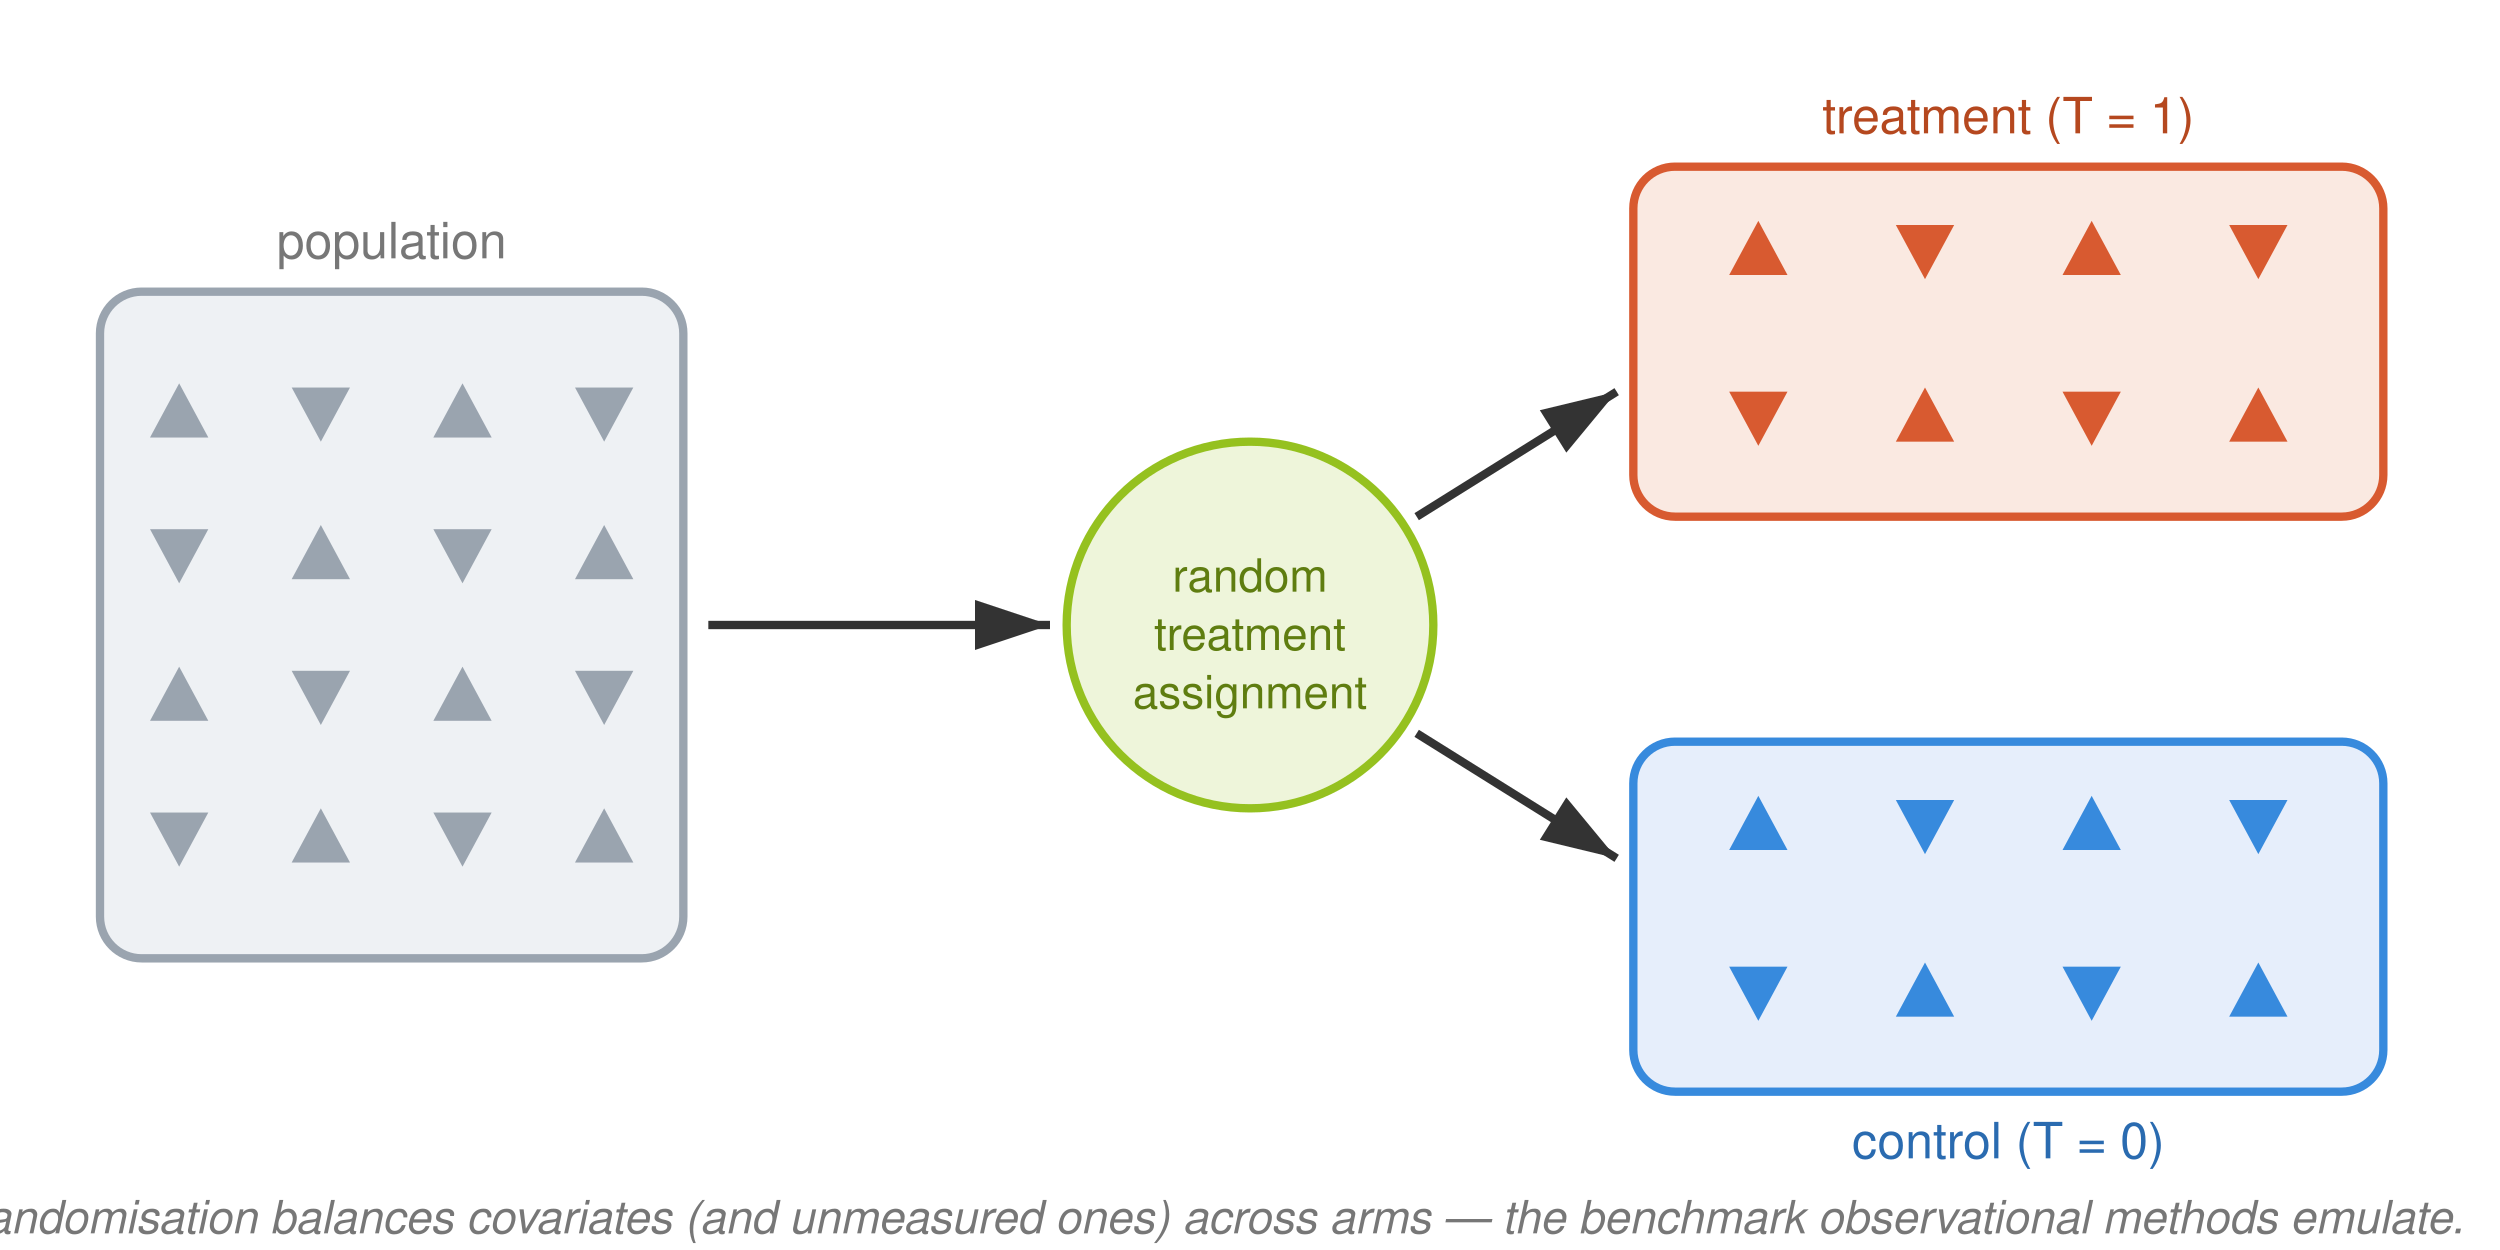
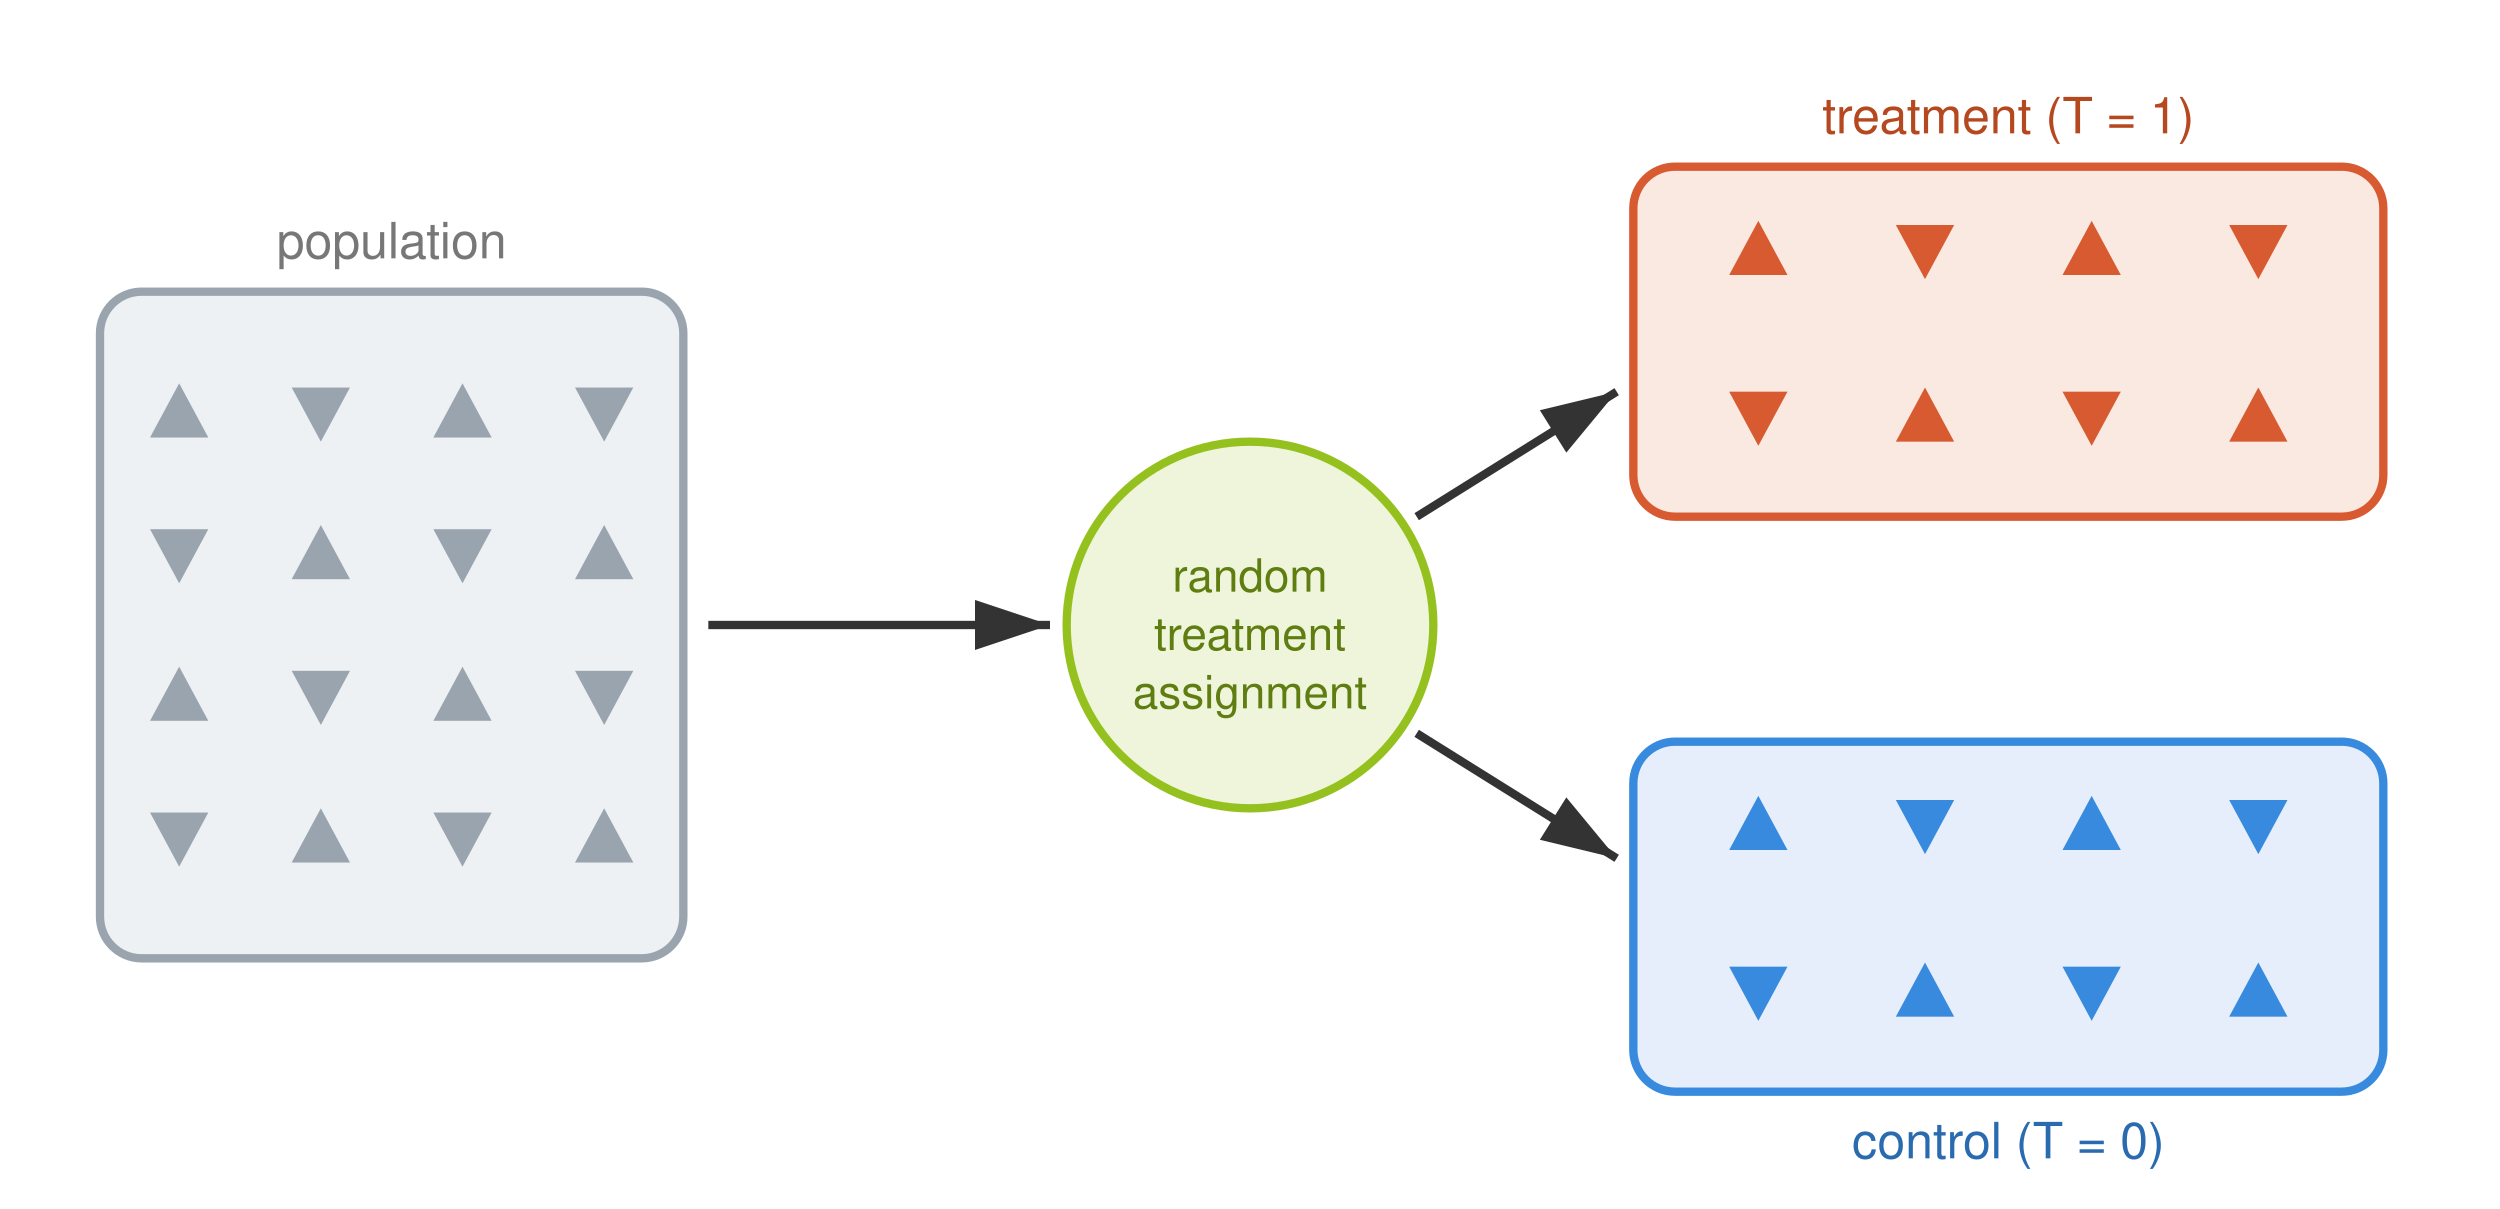
- <svg xmlns="http://www.w3.org/2000/svg" width="600" height="300" viewBox="0 0 600 300" font-family="Helvetica, Arial, sans-serif">
+ <svg xmlns="http://www.w3.org/2000/svg" width="600" height="290" viewBox="0 0 600 290" font-family="Helvetica, Arial, sans-serif">
  <style>
    .ink-l { stroke: #333; }
    .ink-t { fill: #333; }
    .muted { fill: #777; }
    .muted-l { stroke: #777; }
    .arrow { fill: #333; }
+     .t-ink { fill: #b5481f; }
+     .c-ink { fill: #2a6bb0; }
    @media (prefers-color-scheme: dark) {
      .ink-l { stroke: #c9d1d9; }
      .ink-t { fill: #e6edf3; }
      .muted { fill: #9aa4af; }
      .muted-l { stroke: #9aa4af; }
      .arrow { fill: #c9d1d9; }
+       .t-ink { fill: #ec9468; }
+       .c-ink { fill: #7ab0ea; }
    }
  </style>
  <defs>
    <marker id="arRct" markerWidth="10" markerHeight="10" refX="9" refY="3" orient="auto" markerUnits="strokeWidth">
      <path class="arrow" d="M0,0 L9,3 L0,6 Z" />
    </marker>
  </defs>
  <rect x="24" y="70" width="140" height="160" rx="10" fill="#eef1f4" stroke="#9aa4af" stroke-width="2" />
  <text class="muted" x="94" y="62" text-anchor="middle" font-size="12">population</text>
  <polygon points="43,92 36,105 50,105" fill="#9aa4af" />
  <polygon points="77,106 70,93 84,93" fill="#9aa4af" />
  <polygon points="111,92 104,105 118,105" fill="#9aa4af" />
  <polygon points="145,106 138,93 152,93" fill="#9aa4af" />
  <polygon points="43,140 36,127 50,127" fill="#9aa4af" />
  <polygon points="77,126 70,139 84,139" fill="#9aa4af" />
  <polygon points="111,140 104,127 118,127" fill="#9aa4af" />
  <polygon points="145,126 138,139 152,139" fill="#9aa4af" />
  <polygon points="43,160 36,173 50,173" fill="#9aa4af" />
  <polygon points="77,174 70,161 84,161" fill="#9aa4af" />
  <polygon points="111,160 104,173 118,173" fill="#9aa4af" />
  <polygon points="145,174 138,161 152,161" fill="#9aa4af" />
  <polygon points="43,208 36,195 50,195" fill="#9aa4af" />
  <polygon points="77,194 70,207 84,207" fill="#9aa4af" />
  <polygon points="111,208 104,195 118,195" fill="#9aa4af" />
  <polygon points="145,194 138,207 152,207" fill="#9aa4af" />
  <circle cx="300" cy="150" r="44" fill="#eef5da" stroke="#95C11F" stroke-width="2" />
  <text x="300" y="142" text-anchor="middle" font-size="11" fill="#5f7d10">random</text>
  <text x="300" y="156" text-anchor="middle" font-size="11" fill="#5f7d10">treatment</text>
  <text x="300" y="170" text-anchor="middle" font-size="11" fill="#5f7d10">assignment</text>
  <line class="ink-l" x1="170" y1="150" x2="252" y2="150" stroke-width="2" marker-end="url(#arRct)" />
  <line class="ink-l" x1="340" y1="124" x2="388" y2="94" stroke-width="2" marker-end="url(#arRct)" />
  <line class="ink-l" x1="340" y1="176" x2="388" y2="206" stroke-width="2" marker-end="url(#arRct)" />
  <rect x="392" y="40" width="180" height="84" rx="10" fill="#fae9e1" stroke="#D85A30" stroke-width="2" />
-   <text x="482" y="32" text-anchor="middle" font-size="12" fill="#b5481f">treatment (T = 1)</text>
+   <text class="t-ink" x="482" y="32" text-anchor="middle" font-size="12">treatment (T = 1)</text>
  <polygon points="422,53 415,66 429,66" fill="#D85A30" />
  <polygon points="462,67 455,54 469,54" fill="#D85A30" />
  <polygon points="502,53 495,66 509,66" fill="#D85A30" />
  <polygon points="542,67 535,54 549,54" fill="#D85A30" />
  <polygon points="422,107 415,94 429,94" fill="#D85A30" />
  <polygon points="462,93 455,106 469,106" fill="#D85A30" />
  <polygon points="502,107 495,94 509,94" fill="#D85A30" />
  <polygon points="542,93 535,106 549,106" fill="#D85A30" />
  <rect x="392" y="178" width="180" height="84" rx="10" fill="#e6eefb" stroke="#378ADD" stroke-width="2" />
-   <text x="482" y="278" text-anchor="middle" font-size="12" fill="#2a6bb0">control (T = 0)</text>
+   <text class="c-ink" x="482" y="278" text-anchor="middle" font-size="12">control (T = 0)</text>
  <polygon points="422,191 415,204 429,204" fill="#378ADD" />
  <polygon points="462,205 455,192 469,192" fill="#378ADD" />
  <polygon points="502,191 495,204 509,204" fill="#378ADD" />
  <polygon points="542,205 535,192 549,192" fill="#378ADD" />
  <polygon points="422,245 415,232 429,232" fill="#378ADD" />
  <polygon points="462,231 455,244 469,244" fill="#378ADD" />
  <polygon points="502,245 495,232 509,232" fill="#378ADD" />
  <polygon points="542,231 535,244 549,244" fill="#378ADD" />
-   <text class="muted" x="290" y="296" text-anchor="middle" font-size="11" font-style="italic">Randomisation balances covariates (and unmeasured ones) across arms — the benchmark observational methods emulate.</text>
</svg>
